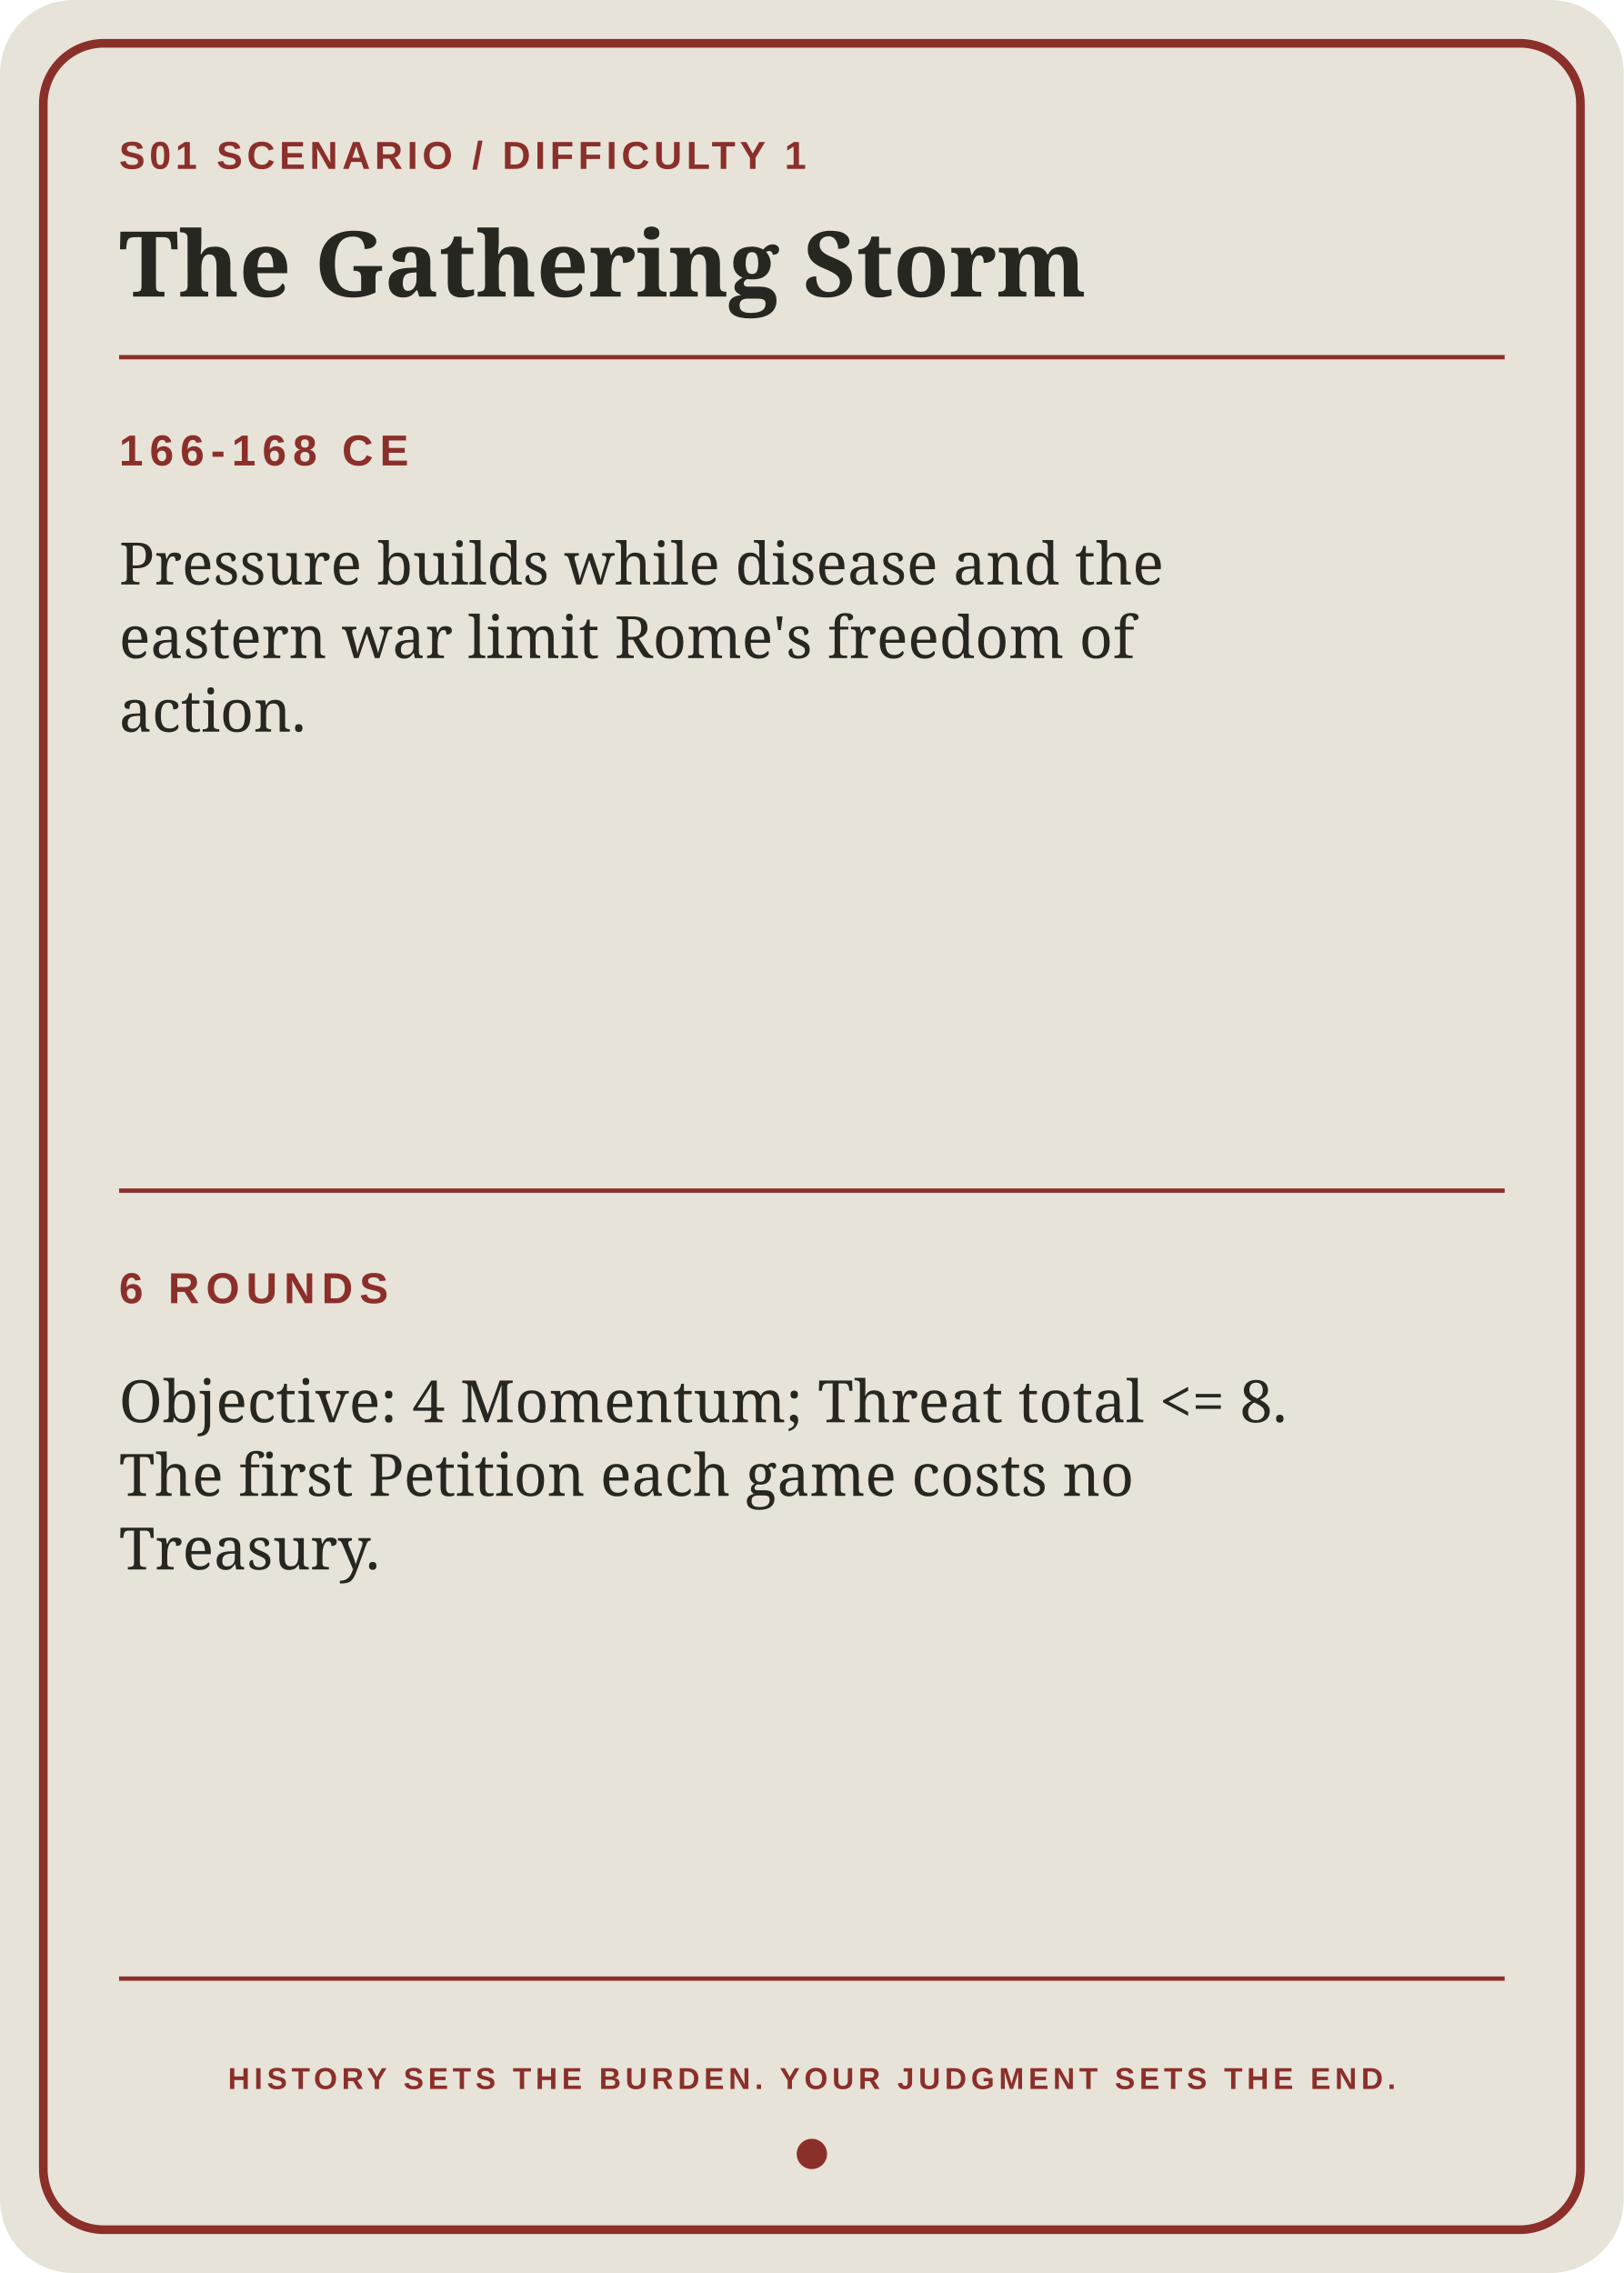
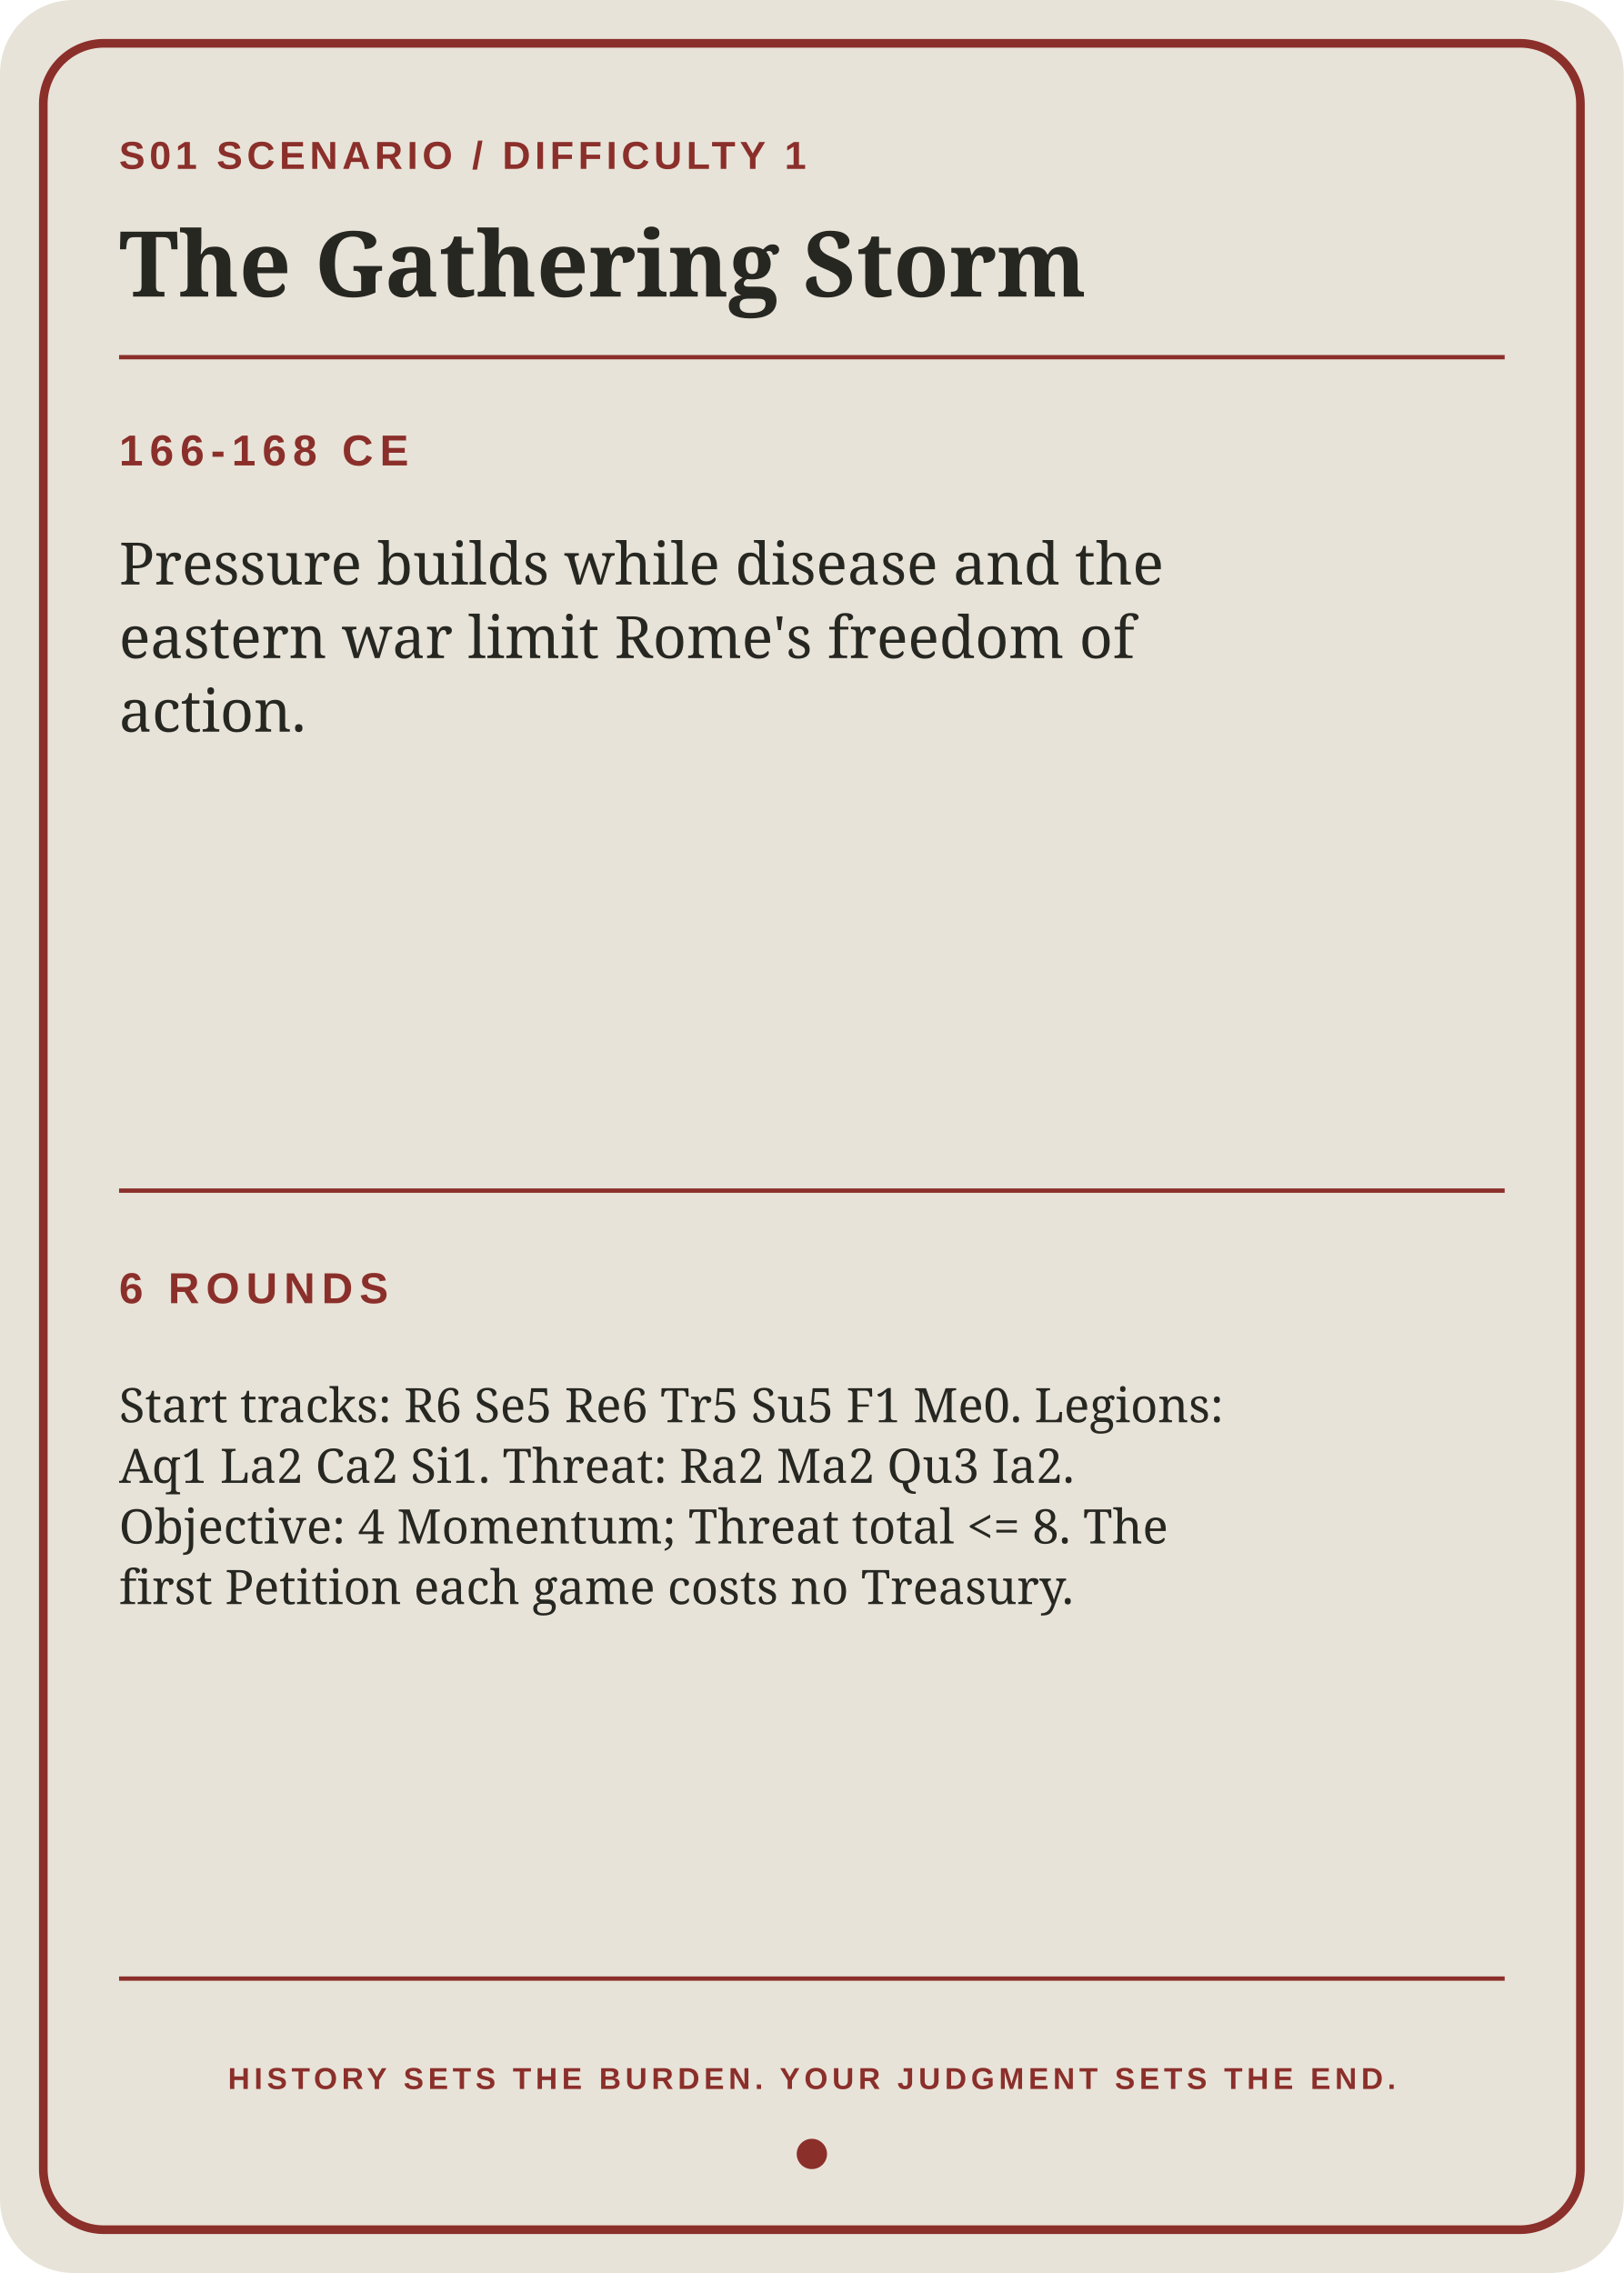
<svg xmlns="http://www.w3.org/2000/svg" width="2.5in" height="3.5in" viewBox="0 0 750 1050">
  <rect width="750" height="1050" rx="34" fill="#e8e3d8" />
  <rect x="20" y="20" width="710" height="1010" rx="28" fill="none" stroke="#8b2f2b" stroke-width="4" />
  <path d="M55 165H695M55 550H695M55 914H695" stroke="#8b2f2b" stroke-width="2" />
  <text x="55" y="78" fill="#8b2f2b" font-family="Arial,sans-serif" font-size="18" font-weight="bold" letter-spacing="2">S01  SCENARIO / DIFFICULTY 1</text>
  <text x="55" y="137" fill="#272722" font-family="Georgia,serif" font-size="42" font-weight="bold">The Gathering Storm</text>
  <text x="55" y="215" fill="#8b2f2b" font-family="Arial,sans-serif" font-size="20" font-weight="bold" letter-spacing="3">166-168 CE</text>
  <text x="55" y="270" fill="#272722" font-family="Georgia,serif" font-size="27">
    <tspan x="55" dy="0">Pressure builds while disease and the</tspan>
    <tspan x="55" dy="34">eastern war limit Rome's freedom of</tspan>
    <tspan x="55" dy="34">action.</tspan>
  </text>
  <text x="55" y="602" fill="#8b2f2b" font-family="Arial,sans-serif" font-size="20" font-weight="bold" letter-spacing="3">6 ROUNDS</text>
-   <text x="55" y="657" fill="#272722" font-family="Georgia,serif" font-size="27">
-     <tspan x="55" dy="0">Objective: 4 Momentum; Threat total &lt;= 8.</tspan>
-     <tspan x="55" dy="34">The first Petition each game costs no</tspan>
-     <tspan x="55" dy="34">Treasury.</tspan>
+   <text x="55" y="657" fill="#272722" font-family="Georgia,serif" font-size="22">
+     <tspan x="55" dy="0">Start tracks: R6 Se5 Re6 Tr5 Su5 F1 Me0. Legions:</tspan>
+     <tspan x="55" dy="28">Aq1 La2 Ca2 Si1. Threat: Ra2 Ma2 Qu3 Ia2.</tspan>
+     <tspan x="55" dy="28">Objective: 4 Momentum; Threat total &lt;= 8. The</tspan>
+     <tspan x="55" dy="28">first Petition each game costs no Treasury.</tspan>
  </text>
  <text x="375" y="965" text-anchor="middle" fill="#8b2f2b" font-family="Arial,sans-serif" font-size="14" font-weight="bold" letter-spacing="2">HISTORY SETS THE BURDEN. YOUR JUDGMENT SETS THE END.</text>
  <circle cx="375" cy="995" r="7" fill="#8b2f2b" />
</svg>
